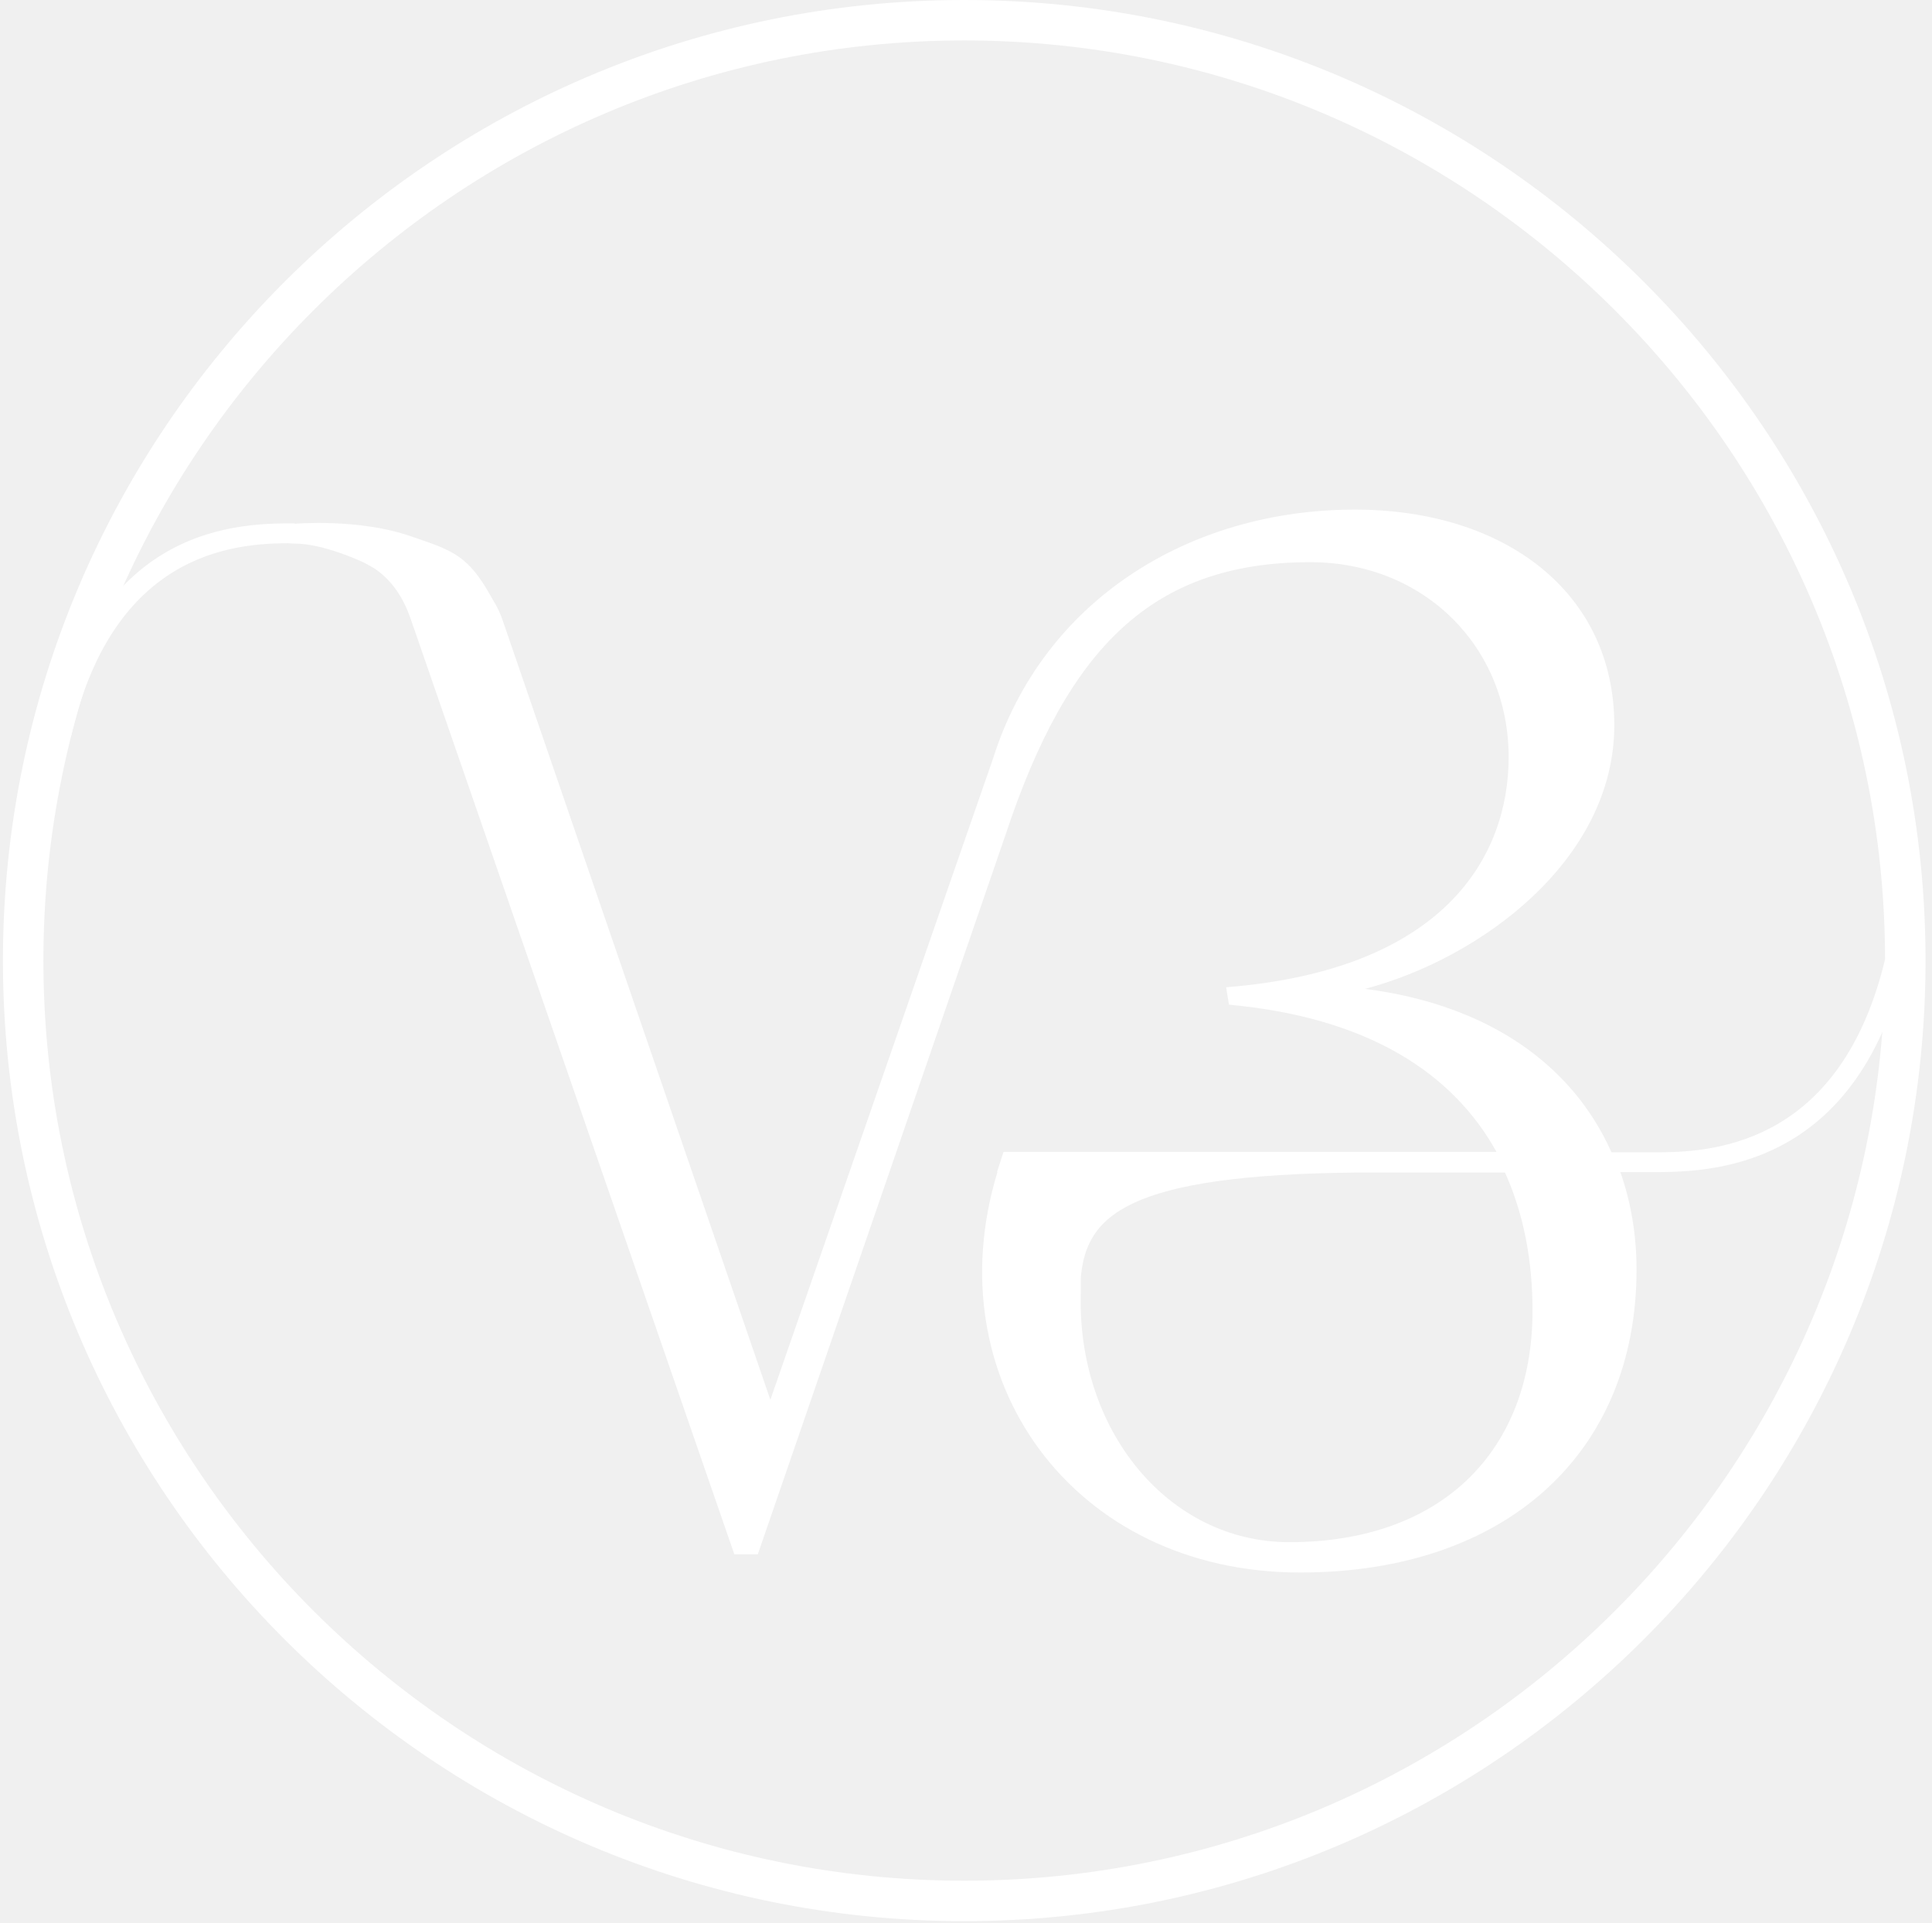
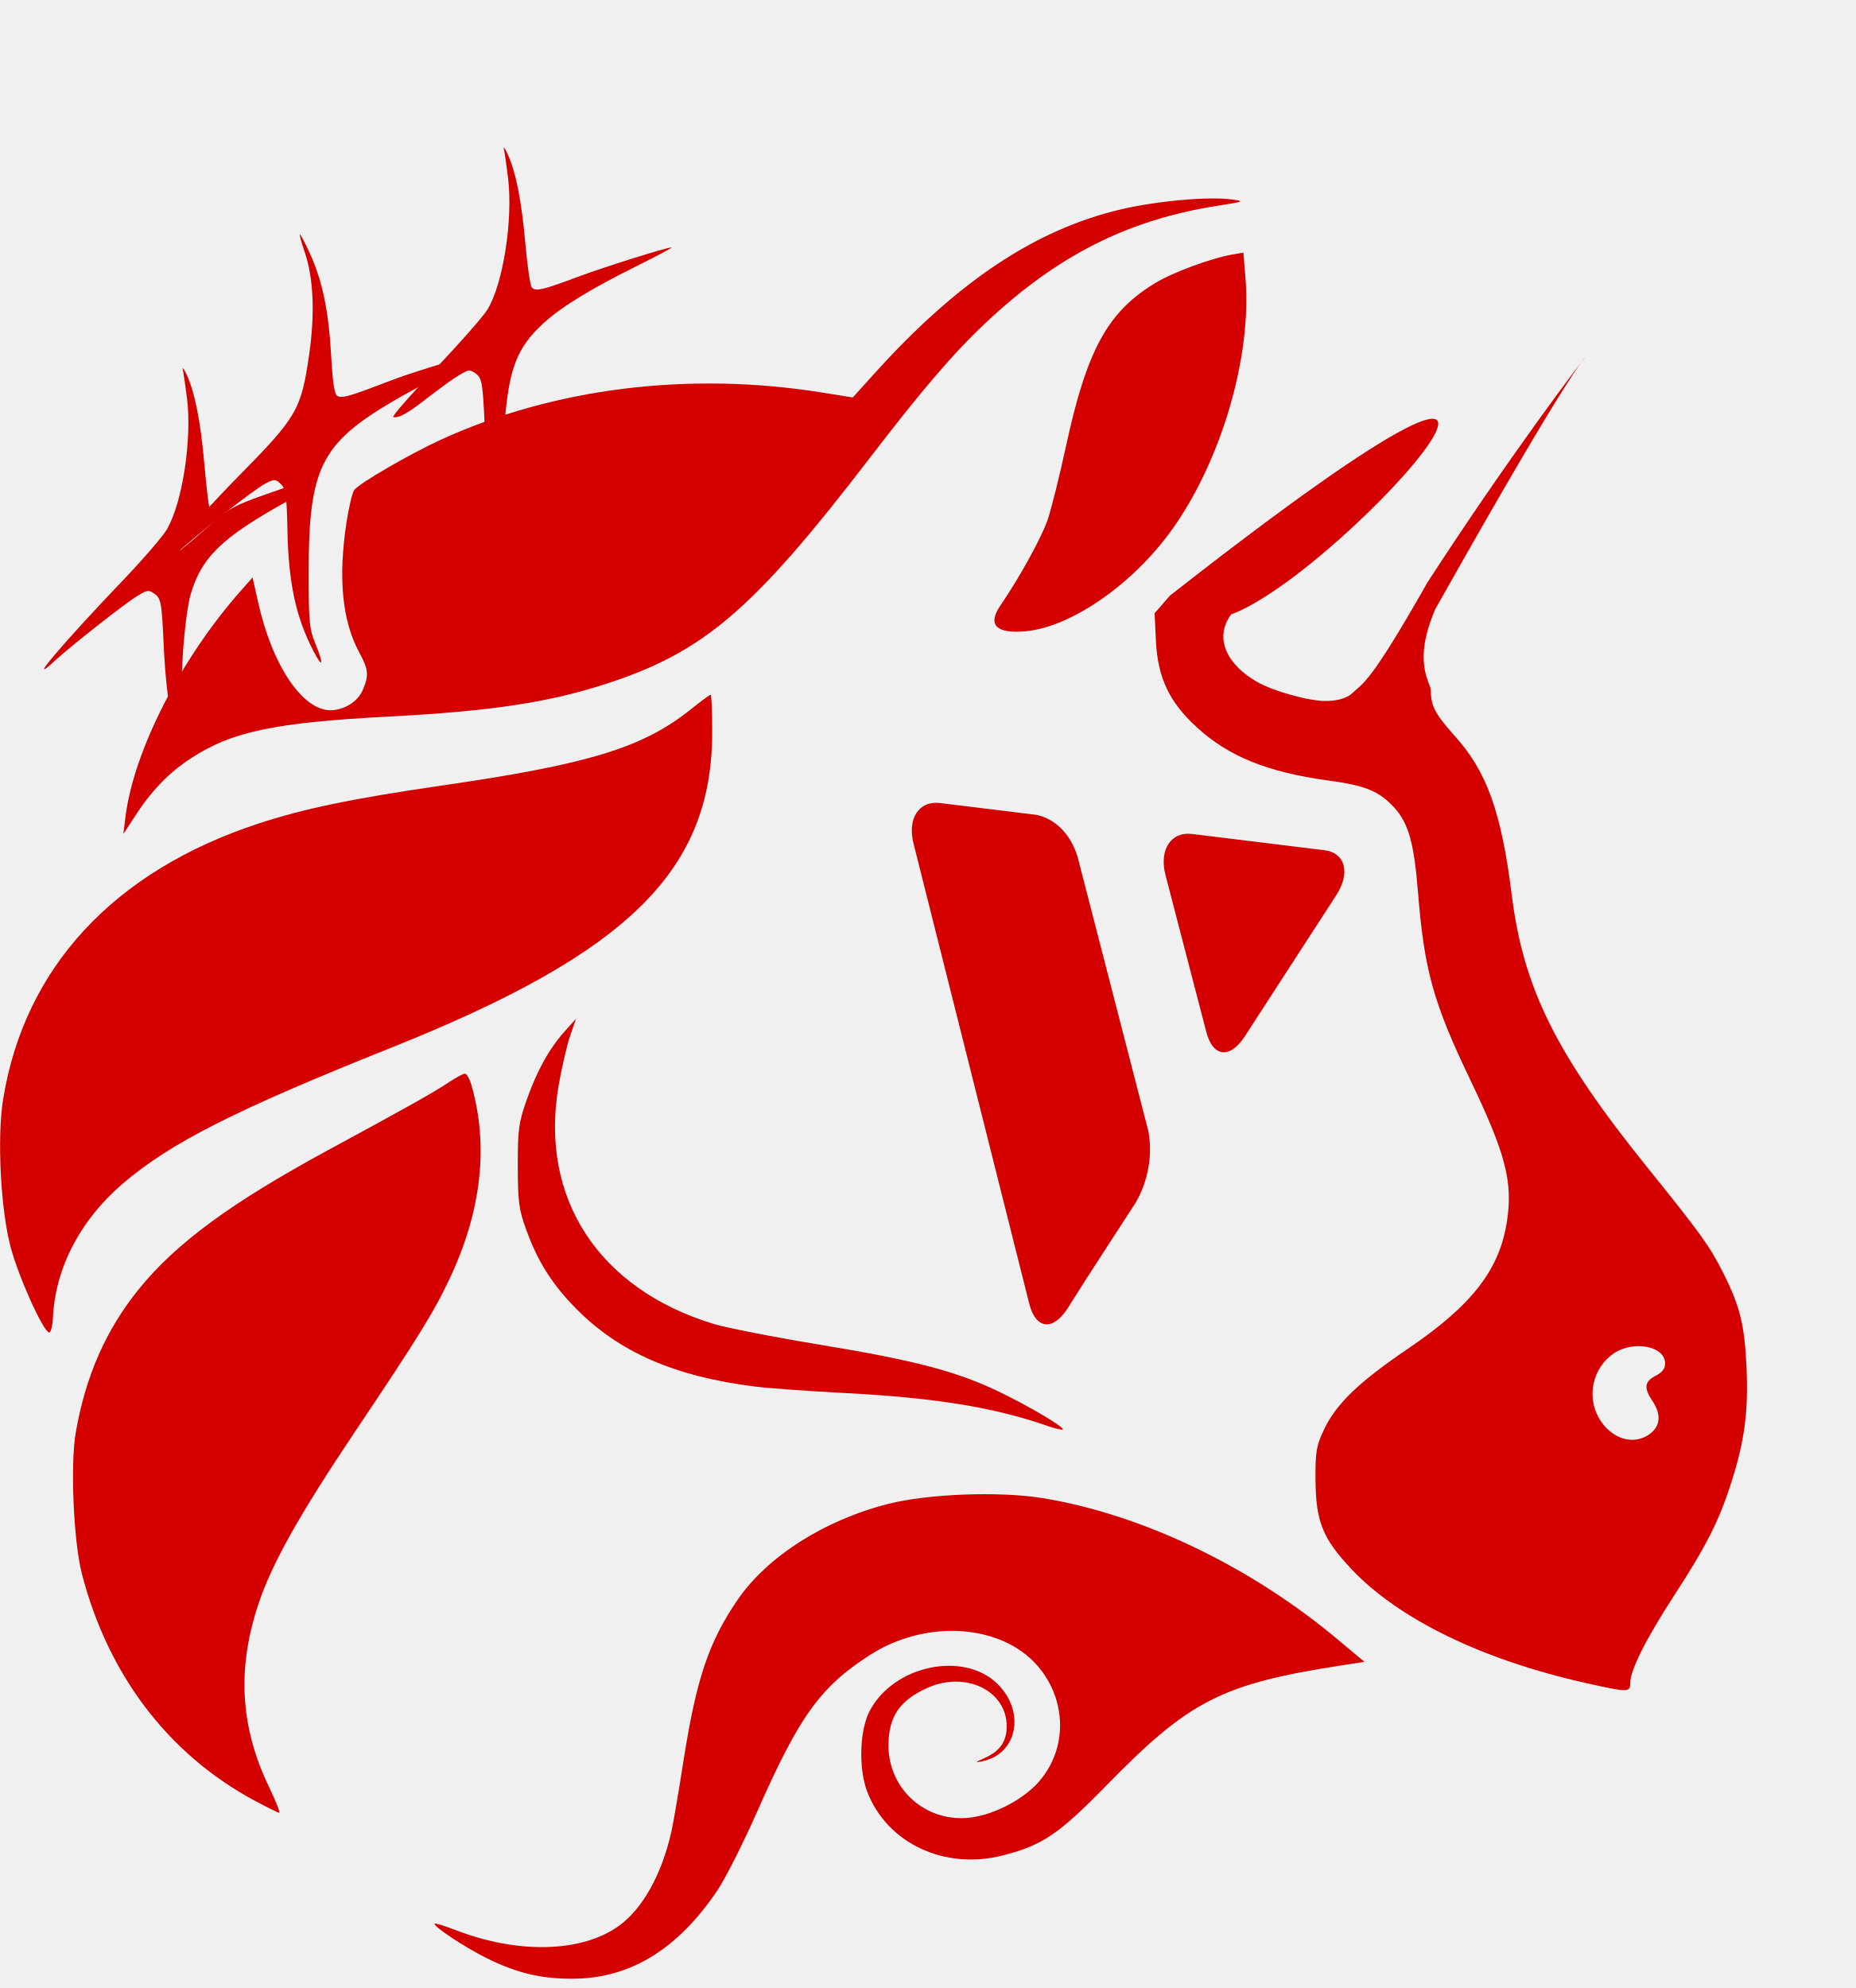
- <svg xmlns="http://www.w3.org/2000/svg" width="213" height="212" viewBox="0 0 213 212" fill="none">
-   <path d="M106.305 211.859C47.847 211.859 0.323 164.358 0.323 105.929C0.323 47.501 47.847 0 106.305 0C164.718 0 212.287 47.501 212.287 105.929C212.287 164.358 164.718 211.859 106.305 211.859ZM106.305 4.46C50.346 4.46 4.785 49.999 4.785 105.929C4.785 161.86 50.346 207.399 106.305 207.399C162.264 207.399 207.825 161.86 207.825 105.929C207.825 49.999 162.264 4.46 106.305 4.46Z" fill="white" />
-   <path d="M207.826 105.795C203.007 125.822 189.441 127.026 183.104 127.071H177.66C173.376 117.437 164.094 110.791 150.484 109.051C163.336 105.662 177.973 94.779 177.973 79.971C177.973 65.342 165.924 56.198 149.368 56.198C131.206 56.198 115.008 66.144 109.474 83.673L84.931 154.367L55.39 68.33C51.909 58.205 33.747 58.205 33.747 58.205H32.498V57.715C26.607 57.715 10.944 57.715 5.679 80.729L7.821 81.22C12.729 59.9 27.098 59.9 32.542 59.9V59.543C39.147 61.104 43.252 62.309 45.305 68.33L80.96 171.405H83.548L110.858 92.058C117.73 71.318 127.101 61.996 144.46 61.996C156.999 61.996 166.326 71.318 166.326 83.495C166.326 94.422 159.275 106.955 135.178 108.873L135.49 110.791C150.975 112.218 160.212 118.418 164.987 127.026H110.635L109.921 129.256H109.965C103.004 152.092 118.265 173.412 143.344 173.412C166.013 173.412 180.427 160.254 180.427 140.005C180.427 136.169 179.802 132.557 178.642 129.256H182.033C188.191 129.256 204.524 129.256 210.057 106.241L207.826 105.795ZM168.958 144.554C168.958 159.808 159.141 170.067 142.139 170.067C128.797 170.067 118.667 157.712 119.158 142.458C119.158 142.28 119.158 141.968 119.158 141.834V140.853C119.783 134.162 123.933 129.524 149.815 129.301H165.924C168.021 133.939 168.958 139.113 168.958 144.554Z" fill="white" />
-   <path d="M32.498 57.759C32.498 57.759 39.682 57.135 45.439 59.187C49.901 60.748 51.82 61.105 54.765 66.992C57.71 72.879 45.349 64.896 45.349 64.896L40.128 62.041C40.128 62.041 35.755 59.945 32.498 59.945C29.24 59.945 32.498 57.759 32.498 57.759Z" fill="white" />
+ <svg xmlns="http://www.w3.org/2000/svg" width="14" height="15" viewBox="0 0 14 15" fill="none" version="1.1" id="svg22">
+   <defs id="defs26" />
+   <g style="mix-blend-mode:darken;fill:#d40000;fill-opacity:1" id="g20" transform="matrix(-1,0,0,1,13.34776,0)">
+     <path d="M 4.152,1.551 C 3.964,1.522 3.956,1.519 4.045,1.506 4.214,1.48 4.615,1.515 4.891,1.58 5.535,1.732 6.121,2.122 6.747,2.815 l 0.166,0.184 0.238,-0.038 C 8.153,2.801 9.172,2.928 10.024,3.319 c 0.234,0.108 0.604,0.322 0.65,0.377 0.015,0.018 0.042,0.131 0.06,0.251 0.063,0.417 0.032,0.737 -0.097,0.976 -0.07,0.13 -0.074,0.171 -0.027,0.282 0.037,0.089 0.142,0.154 0.245,0.154 0.212,-2.9e-4 0.44,-0.341 0.545,-0.814 l 0.042,-0.188 0.083,0.094 c 0.456,0.513 0.814,1.214 0.876,1.712 l 0.016,0.13 -0.077,-0.118 C 12.211,5.972 12.078,5.833 11.908,5.722 11.602,5.521 11.279,5.452 10.422,5.407 9.648,5.367 9.21,5.301 8.776,5.16 8.037,4.921 7.665,4.602 6.787,3.458 6.397,2.949 6.157,2.668 5.917,2.442 5.372,1.927 4.837,1.657 4.152,1.551 Z" fill="#000000" id="path2" style="fill:#d40000;fill-opacity:1" />
+     <path d="m 10.849,2.686 c 0.019,-0.341 0.066,-0.565 0.159,-0.77 0.037,-0.081 0.072,-0.148 0.077,-0.148 0.005,0 -0.011,0.06 -0.036,0.133 -0.068,0.199 -0.079,0.471 -0.032,0.788 0.059,0.402 0.093,0.46 0.521,0.894 0.201,0.204 0.434,0.461 0.518,0.571 L 12.211,4.356 12.057,4.212 C 11.869,4.037 11.436,3.695 11.341,3.646 11.277,3.614 11.267,3.614 11.228,3.653 11.191,3.689 11.184,3.743 11.179,3.999 11.171,4.398 11.116,4.654 10.984,4.91 10.913,5.048 10.902,5.019 10.966,4.862 11.014,4.746 11.019,4.694 11.019,4.308 11.018,3.533 10.925,3.346 10.382,3.027 10.245,2.946 10.018,2.829 9.878,2.768 9.739,2.706 9.628,2.652 9.632,2.648 c 0.015,-0.015 0.545,0.138 0.758,0.22 0.317,0.121 0.369,0.137 0.408,0.122 0.026,-0.01 0.038,-0.085 0.051,-0.304 z" fill="#000000" id="path4" style="fill:#d40000;fill-opacity:1" />
+     <path d="M 4.517,4.013 C 4.136,3.491 3.899,2.69 3.951,2.091 L 3.966,1.906 4.053,1.921 C 4.217,1.951 4.498,2.055 4.63,2.135 4.991,2.353 5.148,2.64 5.307,3.378 5.354,3.594 5.415,3.839 5.443,3.922 5.488,4.055 5.66,4.366 5.799,4.568 5.899,4.714 5.833,4.783 5.611,4.763 5.272,4.733 4.813,4.418 4.517,4.013 Z" fill="#000000" id="path6" style="fill:#d40000;fill-opacity:1" />
+     <path d="M 10.386,7.901 C 8.602,7.187 7.974,6.567 7.974,5.522 c 0,-0.154 0.005,-0.28 0.012,-0.28 0.006,0 0.076,0.051 0.153,0.113 0.362,0.288 0.767,0.412 1.888,0.574 0.66,0.096 1.031,0.173 1.374,0.286 1.089,0.359 1.763,1.087 1.923,2.079 0.047,0.288 0.019,0.829 -0.056,1.114 -0.06,0.225 -0.242,0.631 -0.29,0.646 -0.013,0.004 -0.026,-0.047 -0.03,-0.116 C 12.93,9.566 12.74,9.203 12.422,8.931 12.06,8.622 11.575,8.376 10.386,7.901 Z" fill="#000000" id="path8" style="fill:#d40000;fill-opacity:1" />
+     <path d="M 9.134,8.197 C 9.111,8.065 9.073,7.896 9.048,7.822 L 9.002,7.687 9.087,7.782 C 9.204,7.912 9.296,8.079 9.375,8.302 9.434,8.472 9.441,8.522 9.441,8.798 9.44,9.069 9.433,9.126 9.377,9.279 9.29,9.52 9.182,9.69 9.001,9.874 8.675,10.204 8.256,10.386 7.651,10.462 7.546,10.475 7.24,10.497 6.971,10.511 6.292,10.546 5.845,10.619 5.444,10.759 5.386,10.779 5.335,10.791 5.329,10.786 5.313,10.77 5.587,10.608 5.812,10.5 6.13,10.347 6.447,10.264 7.157,10.147 7.508,10.089 7.87,10.018 7.962,9.99 8.83,9.726 9.277,9.043 9.134,8.197 Z" fill="#000000" id="path10" style="fill:#d40000;fill-opacity:1" />
+     <path d="M 9.952,9.641 C 9.715,9.135 9.66,8.646 9.79,8.19 9.804,8.141 9.826,8.101 9.84,8.101 c 0.013,0 0.069,0.03 0.124,0.067 0.109,0.073 0.328,0.196 0.912,0.512 0.728,0.395 1.144,0.7 1.426,1.049 0.247,0.306 0.4,0.654 0.474,1.079 0.042,0.24 0.017,0.819 -0.045,1.062 -0.196,0.764 -0.651,1.364 -1.3,1.714 -0.095,0.051 -0.18,0.093 -0.19,0.094 -0.009,2e-4 0.025,-0.087 0.077,-0.195 0.218,-0.454 0.243,-0.895 0.078,-1.386 C 11.295,11.796 11.089,11.429 10.673,10.808 10.189,10.087 10.071,9.895 9.952,9.641 Z" fill="#000000" id="path12" style="fill:#d40000;fill-opacity:1" />
+     <path d="m 3.25,12.374 c 0.662,-0.556 1.486,-0.95 2.236,-1.071 0.323,-0.052 0.862,-0.032 1.162,0.045 0.48,0.122 0.909,0.396 1.133,0.721 0.218,0.318 0.312,0.596 0.409,1.213 0.038,0.244 0.08,0.488 0.093,0.543 0.073,0.32 0.216,0.576 0.392,0.704 0.28,0.204 0.763,0.217 1.238,0.033 0.081,-0.031 0.151,-0.053 0.155,-0.048 0.017,0.017 -0.222,0.176 -0.391,0.26 C 9.451,14.886 9.271,14.93 9.031,14.93 8.596,14.93 8.235,14.71 7.934,14.262 7.874,14.173 7.741,13.909 7.637,13.674 7.319,12.953 7.162,12.733 6.793,12.493 6.471,12.283 6.056,12.246 5.744,12.398 c -0.41,0.2 -0.524,0.72 -0.231,1.05 0.117,0.131 0.334,0.244 0.512,0.266 0.333,0.041 0.619,-0.21 0.619,-0.544 0,-0.217 -0.084,-0.341 -0.295,-0.435 -0.288,-0.129 -0.598,0.022 -0.597,0.291 6.4e-4,0.115 0.051,0.187 0.167,0.239 0.074,0.033 0.076,0.036 0.015,0.024 C 5.671,13.233 5.609,12.916 5.821,12.706 6.077,12.454 6.605,12.565 6.786,12.91 6.862,13.055 6.871,13.343 6.805,13.517 6.656,13.907 6.223,14.112 5.783,14 5.484,13.924 5.362,13.842 5.001,13.473 4.374,12.831 4.131,12.706 3.227,12.566 L 3.053,12.539 Z" fill="#000000" id="path14" style="fill:#d40000;fill-opacity:1" />
+     <path fill-rule="evenodd" clip-rule="evenodd" d="M 4.059,4.636 C 4.191,4.818 4.087,5.018 3.861,5.146 3.735,5.217 3.475,5.289 3.346,5.289 3.199,5.289 3.148,5.233 3.148,5.233 3.063,5.153 3.015,5.167 2.578,4.396 1.972,3.46 1.41,2.72 1.396,2.707 1.364,2.677 1.419,2.642 2.517,4.594 2.694,5.001 2.552,5.15 2.552,5.208 2.552,5.326 2.519,5.388 2.373,5.551 2.129,5.821 2.02,6.125 1.941,6.754 1.853,7.459 1.605,7.957 0.917,8.81 0.515,9.309 0.449,9.4 0.347,9.602 0.219,9.855 0.184,9.997 0.17,10.316 c -0.015,0.338 0.014,0.557 0.118,0.88 0.091,0.283 0.186,0.47 0.429,0.844 0.21,0.323 0.33,0.562 0.33,0.656 0,0.075 0.014,0.075 0.339,0.002 0.777,-0.174 1.408,-0.481 1.763,-0.857 0.22,-0.233 0.271,-0.361 0.273,-0.68 C 3.423,10.953 3.416,10.909 3.359,10.789 3.267,10.594 3.099,10.431 2.728,10.179 2.243,9.85 2.035,9.584 1.978,9.219 1.931,8.919 1.986,8.708 2.254,8.148 2.532,7.569 2.601,7.322 2.648,6.739 2.678,6.362 2.719,6.213 2.828,6.093 2.942,5.969 3.044,5.927 3.326,5.889 3.785,5.826 4.077,5.708 4.317,5.488 4.525,5.298 4.612,5.114 4.626,4.837 L 4.636,4.627 4.519,4.493 C 0.788,1.57 3.195,4.318 4.059,4.636 Z M 1.284,10.699 C 1.379,10.531 1.328,10.316 1.169,10.21 1.018,10.111 0.784,10.158 0.784,10.287 c 0,0.04 0.022,0.068 0.072,0.094 0.084,0.043 0.09,0.091 0.024,0.189 -0.067,0.1 -0.061,0.187 0.015,0.246 0.123,0.096 0.297,0.043 0.389,-0.117 z" fill="#000000" id="path16" style="fill:#d40000;fill-opacity:1" />
+   </g>
+   <g style="fill:#d40000" transform="matrix(0.02843456,0.015408,-0.01537846,0.04329991,-0.6742119,-6.871518)" id="g916">
+     <path style="fill:#d40000;fill-opacity:1;stroke-width:0.543" class="st1" d="m 441.881,181.31 c 3.406,3.128 7.36,2.085 8.855,-2.335 l 9.213,-27.912 c 1.495,-4.421 -1.289,-6.971 -6.19,-5.679 l -30.742,8.107 c -4.845,1.278 -6.071,4.886 -2.721,8.028 z m -17.876,53.772 c 3.406,3.128 7.304,2.1 8.799,-2.32 l 2.014,-6.359 4.839,-14.68 c 1.044,-4.09 -0.024,-8.311 -2.879,-11.373 l -37.421,-34.474 c -3.305,-2.731 -7.911,-3.794 -12.485,-2.853 l -22.333,5.889 c -4.901,1.292 -6.139,4.851 -2.721,8.028 z" id="path914" />
+   </g>
+   <rect style="fill:#000000;fill-opacity:0" id="rect863" width="6.831" height="1.988" x="6.777" y="0.651" />
+   <rect style="fill:#000000;fill-opacity:0" id="rect865" width="2.982" height="1.88" x="10.319" y="0.398" />
+   <rect style="fill:#000000;fill-opacity:0;stroke-width:2.732" id="rect867" width="2.458" height="1.627" x="10.97" y="1.518" />
+   <rect style="fill:#000000;fill-opacity:0" id="rect871" width="2.024" height="3.578" x="4.572" y="2.892" />
+   <rect style="fill:#000000;fill-opacity:0" id="rect873" width="3.054" height="1.211" x="4.373" y="0.416" />
+   <path style="fill:#000000;fill-opacity:0;stroke-width:0.018" d="m 12.114,12.723 c -0.03,-0.008 -0.131,-0.033 -0.226,-0.055 -0.532,-0.125 -1.04,-0.338 -1.382,-0.582 -0.213,-0.151 -0.423,-0.374 -0.5,-0.53 -0.061,-0.125 -0.061,-0.125 -0.061,-0.387 0,-0.263 4.6e-6,-0.263 0.062,-0.389 0.081,-0.164 0.247,-0.328 0.553,-0.546 0.531,-0.377 0.712,-0.584 0.791,-0.901 C 11.441,8.977 11.4,8.785 11.094,8.123 10.827,7.546 10.773,7.353 10.713,6.769 10.667,6.325 10.633,6.207 10.512,6.079 10.398,5.96 10.316,5.927 9.991,5.874 9.526,5.798 9.233,5.669 9,5.437 8.815,5.251 8.726,5.025 8.726,4.731 8.726,4.634 8.731,4.622 8.808,4.532 8.997,4.313 9.839,3.549 11.184,2.375 c 1.181,-1.031 2.041,-1.768 2.051,-1.758 0.008,0.008 -0.442,0.549 -0.765,0.919 -0.855,0.979 -1.731,1.861 -2.767,2.786 -0.378,0.337 -0.434,0.406 -0.434,0.54 -3.034e-4,0.107 0.048,0.182 0.166,0.26 0.155,0.102 0.355,0.161 0.549,0.163 l 0.164,0.001 0.085,-0.069 c 0.088,-0.072 0.27,-0.334 0.448,-0.645 0.13,-0.227 0.995,-1.556 1.005,-1.546 0.004,0.004 -0.189,0.359 -0.429,0.787 -0.241,0.428 -0.453,0.825 -0.473,0.882 -0.047,0.136 -0.06,0.283 -0.034,0.383 0.012,0.045 0.028,0.119 0.036,0.165 0.02,0.11 0.05,0.163 0.172,0.304 0.248,0.287 0.353,0.57 0.433,1.166 0.106,0.782 0.334,1.236 1.112,2.205 0.287,0.357 0.396,0.514 0.491,0.702 0.144,0.287 0.165,0.39 0.166,0.816 5.6e-4,0.349 -0.001,0.369 -0.056,0.57 -0.104,0.383 -0.182,0.55 -0.495,1.049 -0.2,0.32 -0.297,0.508 -0.315,0.614 -0.011,0.066 -0.016,0.071 -0.069,0.07 -0.031,-8.96e-4 -0.082,-0.008 -0.111,-0.016 z m 0.287,-1.869 c 0.124,-0.052 0.151,-0.161 0.073,-0.295 -0.053,-0.091 -0.047,-0.13 0.027,-0.174 0.059,-0.035 0.082,-0.084 0.064,-0.139 -0.033,-0.105 -0.291,-0.123 -0.415,-0.028 -0.221,0.169 -0.162,0.565 0.095,0.643 0.071,0.021 0.089,0.021 0.156,-0.007 z" id="path875" />
+   <path style="fill:#000000;fill-opacity:0;stroke-width:0.018" d="m 12.114,12.723 c -0.03,-0.008 -0.131,-0.033 -0.226,-0.055 -0.532,-0.125 -1.04,-0.338 -1.382,-0.582 -0.213,-0.151 -0.423,-0.374 -0.5,-0.53 -0.061,-0.125 -0.061,-0.125 -0.061,-0.387 0,-0.263 4.6e-6,-0.263 0.062,-0.389 0.081,-0.164 0.247,-0.328 0.553,-0.546 0.531,-0.377 0.712,-0.584 0.791,-0.901 C 11.441,8.977 11.4,8.785 11.094,8.123 10.827,7.546 10.773,7.353 10.713,6.769 10.667,6.325 10.633,6.207 10.512,6.079 10.398,5.96 10.316,5.927 9.991,5.874 9.526,5.798 9.233,5.669 9,5.437 8.815,5.251 8.726,5.025 8.726,4.731 8.726,4.634 8.731,4.622 8.808,4.532 8.997,4.313 9.839,3.549 11.184,2.375 c 1.181,-1.031 2.041,-1.768 2.051,-1.758 0.008,0.008 -0.442,0.549 -0.765,0.919 -0.855,0.979 -1.731,1.861 -2.767,2.786 -0.378,0.337 -0.434,0.406 -0.434,0.54 -3.034e-4,0.107 0.048,0.182 0.166,0.26 0.155,0.102 0.355,0.161 0.549,0.163 l 0.164,0.001 0.085,-0.069 c 0.088,-0.072 0.27,-0.334 0.448,-0.645 0.13,-0.227 0.995,-1.556 1.005,-1.546 0.004,0.004 -0.189,0.359 -0.429,0.787 -0.241,0.428 -0.453,0.825 -0.473,0.882 -0.047,0.136 -0.06,0.283 -0.034,0.383 0.012,0.045 0.028,0.119 0.036,0.165 0.02,0.11 0.05,0.163 0.172,0.304 0.248,0.287 0.353,0.57 0.433,1.166 0.106,0.782 0.334,1.236 1.112,2.205 0.287,0.357 0.396,0.514 0.491,0.702 0.144,0.287 0.165,0.39 0.166,0.816 5.6e-4,0.349 -0.001,0.369 -0.056,0.57 -0.104,0.383 -0.182,0.55 -0.495,1.049 -0.2,0.32 -0.297,0.508 -0.315,0.614 -0.011,0.066 -0.016,0.071 -0.069,0.07 -0.031,-8.96e-4 -0.082,-0.008 -0.111,-0.016 z m 0.287,-1.869 c 0.124,-0.052 0.151,-0.161 0.073,-0.295 -0.053,-0.091 -0.047,-0.13 0.027,-0.174 0.059,-0.035 0.082,-0.084 0.064,-0.139 -0.033,-0.105 -0.291,-0.123 -0.415,-0.028 -0.221,0.169 -0.162,0.565 0.095,0.643 0.071,0.021 0.089,0.021 0.156,-0.007 z" id="path877" />
+   <path style="fill:#000000;fill-opacity:0;stroke-width:0.018" d="m 12.114,12.723 c -0.03,-0.008 -0.131,-0.033 -0.226,-0.055 -0.532,-0.125 -1.04,-0.338 -1.382,-0.582 -0.213,-0.151 -0.423,-0.374 -0.5,-0.53 -0.061,-0.125 -0.061,-0.125 -0.061,-0.387 0,-0.263 4.6e-6,-0.263 0.062,-0.389 0.081,-0.164 0.247,-0.328 0.553,-0.546 0.531,-0.377 0.712,-0.584 0.791,-0.901 C 11.441,8.977 11.4,8.785 11.094,8.123 10.827,7.546 10.773,7.353 10.713,6.769 10.667,6.325 10.633,6.207 10.512,6.079 10.398,5.96 10.316,5.927 9.991,5.874 9.526,5.798 9.233,5.669 9,5.437 8.815,5.251 8.726,5.025 8.726,4.731 8.726,4.634 8.731,4.622 8.808,4.532 8.997,4.313 9.839,3.549 11.184,2.375 c 1.181,-1.031 2.041,-1.768 2.051,-1.758 0.008,0.008 -0.442,0.549 -0.765,0.919 -0.855,0.979 -1.731,1.861 -2.767,2.786 -0.378,0.337 -0.434,0.406 -0.434,0.54 -3.034e-4,0.107 0.048,0.182 0.166,0.26 0.155,0.102 0.355,0.161 0.549,0.163 l 0.164,0.001 0.085,-0.069 c 0.088,-0.072 0.27,-0.334 0.448,-0.645 0.13,-0.227 0.995,-1.556 1.005,-1.546 0.004,0.004 -0.189,0.359 -0.429,0.787 -0.241,0.428 -0.453,0.825 -0.473,0.882 -0.047,0.136 -0.06,0.283 -0.034,0.383 0.012,0.045 0.028,0.119 0.036,0.165 0.02,0.11 0.05,0.163 0.172,0.304 0.248,0.287 0.353,0.57 0.433,1.166 0.106,0.782 0.334,1.236 1.112,2.205 0.287,0.357 0.396,0.514 0.491,0.702 0.144,0.287 0.165,0.39 0.166,0.816 5.6e-4,0.349 -0.001,0.369 -0.056,0.57 -0.104,0.383 -0.182,0.55 -0.495,1.049 -0.2,0.32 -0.297,0.508 -0.315,0.614 -0.011,0.066 -0.016,0.071 -0.069,0.07 -0.031,-8.96e-4 -0.082,-0.008 -0.111,-0.016 z m 0.287,-1.869 c 0.124,-0.052 0.151,-0.161 0.073,-0.295 -0.053,-0.091 -0.047,-0.13 0.027,-0.174 0.059,-0.035 0.082,-0.084 0.064,-0.139 -0.033,-0.105 -0.291,-0.123 -0.415,-0.028 -0.221,0.169 -0.162,0.565 0.095,0.643 0.071,0.021 0.089,0.021 0.156,-0.007 z" id="path879" />
+   <path style="fill:#000000;fill-opacity:0;stroke-width:0.018" d="m 12.114,12.723 c -0.03,-0.008 -0.131,-0.033 -0.226,-0.055 -0.532,-0.125 -1.04,-0.338 -1.382,-0.582 -0.213,-0.151 -0.423,-0.374 -0.5,-0.53 -0.061,-0.125 -0.061,-0.125 -0.061,-0.387 0,-0.263 4.6e-6,-0.263 0.062,-0.389 0.081,-0.164 0.247,-0.328 0.553,-0.546 0.531,-0.377 0.712,-0.584 0.791,-0.901 C 11.441,8.977 11.4,8.785 11.094,8.123 10.827,7.546 10.773,7.353 10.713,6.769 10.667,6.325 10.633,6.207 10.512,6.079 10.398,5.96 10.316,5.927 9.991,5.874 9.526,5.798 9.233,5.669 9,5.437 8.815,5.251 8.726,5.025 8.726,4.731 8.726,4.634 8.731,4.622 8.808,4.532 8.997,4.313 9.839,3.549 11.184,2.375 c 1.181,-1.031 2.041,-1.768 2.051,-1.758 0.008,0.008 -0.442,0.549 -0.765,0.919 -0.855,0.979 -1.731,1.861 -2.767,2.786 -0.378,0.337 -0.434,0.406 -0.434,0.54 -3.034e-4,0.107 0.048,0.182 0.166,0.26 0.155,0.102 0.355,0.161 0.549,0.163 l 0.164,0.001 0.085,-0.069 c 0.088,-0.072 0.27,-0.334 0.448,-0.645 0.13,-0.227 0.995,-1.556 1.005,-1.546 0.004,0.004 -0.189,0.359 -0.429,0.787 -0.241,0.428 -0.453,0.825 -0.473,0.882 -0.047,0.136 -0.06,0.283 -0.034,0.383 0.012,0.045 0.028,0.119 0.036,0.165 0.02,0.11 0.05,0.163 0.172,0.304 0.248,0.287 0.353,0.57 0.433,1.166 0.106,0.782 0.334,1.236 1.112,2.205 0.287,0.357 0.396,0.514 0.491,0.702 0.144,0.287 0.165,0.39 0.166,0.816 5.6e-4,0.349 -0.001,0.369 -0.056,0.57 -0.104,0.383 -0.182,0.55 -0.495,1.049 -0.2,0.32 -0.297,0.508 -0.315,0.614 -0.011,0.066 -0.016,0.071 -0.069,0.07 -0.031,-8.96e-4 -0.082,-0.008 -0.111,-0.016 z m 0.287,-1.869 c 0.124,-0.052 0.151,-0.161 0.073,-0.295 -0.053,-0.091 -0.047,-0.13 0.027,-0.174 0.059,-0.035 0.082,-0.084 0.064,-0.139 -0.033,-0.105 -0.291,-0.123 -0.415,-0.028 -0.221,0.169 -0.162,0.565 0.095,0.643 0.071,0.021 0.089,0.021 0.156,-0.007 z" id="path881" />
+   <path style="fill:#000000;fill-opacity:0;stroke-width:0.018" d="m 12.114,12.723 c -0.03,-0.008 -0.131,-0.033 -0.226,-0.055 -0.532,-0.125 -1.04,-0.338 -1.382,-0.582 -0.213,-0.151 -0.423,-0.374 -0.5,-0.53 -0.061,-0.125 -0.061,-0.125 -0.061,-0.387 0,-0.263 4.6e-6,-0.263 0.062,-0.389 0.081,-0.164 0.247,-0.328 0.553,-0.546 0.531,-0.377 0.712,-0.584 0.791,-0.901 C 11.441,8.977 11.4,8.785 11.094,8.123 10.827,7.546 10.773,7.353 10.713,6.769 10.667,6.325 10.633,6.207 10.512,6.079 10.398,5.96 10.316,5.927 9.991,5.874 9.526,5.798 9.233,5.669 9,5.437 8.815,5.251 8.726,5.025 8.726,4.731 8.726,4.634 8.731,4.622 8.808,4.532 8.997,4.313 9.839,3.549 11.184,2.375 c 1.181,-1.031 2.041,-1.768 2.051,-1.758 0.008,0.008 -0.442,0.549 -0.765,0.919 -0.855,0.979 -1.731,1.861 -2.767,2.786 -0.378,0.337 -0.434,0.406 -0.434,0.54 -3.034e-4,0.107 0.048,0.182 0.166,0.26 0.155,0.102 0.355,0.161 0.549,0.163 l 0.164,0.001 0.085,-0.069 c 0.088,-0.072 0.27,-0.334 0.448,-0.645 0.13,-0.227 0.995,-1.556 1.005,-1.546 0.004,0.004 -0.189,0.359 -0.429,0.787 -0.241,0.428 -0.453,0.825 -0.473,0.882 -0.047,0.136 -0.06,0.283 -0.034,0.383 0.012,0.045 0.028,0.119 0.036,0.165 0.02,0.11 0.05,0.163 0.172,0.304 0.248,0.287 0.353,0.57 0.433,1.166 0.106,0.782 0.334,1.236 1.112,2.205 0.287,0.357 0.396,0.514 0.491,0.702 0.144,0.287 0.165,0.39 0.166,0.816 5.6e-4,0.349 -0.001,0.369 -0.056,0.57 -0.104,0.383 -0.182,0.55 -0.495,1.049 -0.2,0.32 -0.297,0.508 -0.315,0.614 -0.011,0.066 -0.016,0.071 -0.069,0.07 -0.031,-8.96e-4 -0.082,-0.008 -0.111,-0.016 z m 0.287,-1.869 c 0.124,-0.052 0.151,-0.161 0.073,-0.295 -0.053,-0.091 -0.047,-0.13 0.027,-0.174 0.059,-0.035 0.082,-0.084 0.064,-0.139 -0.033,-0.105 -0.291,-0.123 -0.415,-0.028 -0.221,0.169 -0.162,0.565 0.095,0.643 0.071,0.021 0.089,0.021 0.156,-0.007 z" id="path883" />
+   <path style="fill:#000000;fill-opacity:0;stroke-width:0.018" d="m 12.114,12.723 c -0.03,-0.008 -0.131,-0.033 -0.226,-0.055 -0.532,-0.125 -1.04,-0.338 -1.382,-0.582 -0.213,-0.151 -0.423,-0.374 -0.5,-0.53 -0.061,-0.125 -0.061,-0.125 -0.061,-0.387 0,-0.263 4.6e-6,-0.263 0.062,-0.389 0.081,-0.164 0.247,-0.328 0.553,-0.546 0.531,-0.377 0.712,-0.584 0.791,-0.901 C 11.441,8.977 11.4,8.785 11.094,8.123 10.827,7.546 10.773,7.353 10.713,6.769 10.667,6.325 10.633,6.207 10.512,6.079 10.398,5.96 10.316,5.927 9.991,5.874 9.526,5.798 9.233,5.669 9,5.437 8.815,5.251 8.726,5.025 8.726,4.731 8.726,4.634 8.731,4.622 8.808,4.532 8.997,4.313 9.839,3.549 11.184,2.375 c 1.181,-1.031 2.041,-1.768 2.051,-1.758 0.008,0.008 -0.442,0.549 -0.765,0.919 -0.855,0.979 -1.731,1.861 -2.767,2.786 -0.378,0.337 -0.434,0.406 -0.434,0.54 -3.034e-4,0.107 0.048,0.182 0.166,0.26 0.155,0.102 0.355,0.161 0.549,0.163 l 0.164,0.001 0.085,-0.069 c 0.088,-0.072 0.27,-0.334 0.448,-0.645 0.13,-0.227 0.995,-1.556 1.005,-1.546 0.004,0.004 -0.189,0.359 -0.429,0.787 -0.241,0.428 -0.453,0.825 -0.473,0.882 -0.047,0.136 -0.06,0.283 -0.034,0.383 0.012,0.045 0.028,0.119 0.036,0.165 0.02,0.11 0.05,0.163 0.172,0.304 0.248,0.287 0.353,0.57 0.433,1.166 0.106,0.782 0.334,1.236 1.112,2.205 0.287,0.357 0.396,0.514 0.491,0.702 0.144,0.287 0.165,0.39 0.166,0.816 5.6e-4,0.349 -0.001,0.369 -0.056,0.57 -0.104,0.383 -0.182,0.55 -0.495,1.049 -0.2,0.32 -0.297,0.508 -0.315,0.614 -0.011,0.066 -0.016,0.071 -0.069,0.07 -0.031,-8.96e-4 -0.082,-0.008 -0.111,-0.016 z m 0.287,-1.869 c 0.124,-0.052 0.151,-0.161 0.073,-0.295 -0.053,-0.091 -0.047,-0.13 0.027,-0.174 0.059,-0.035 0.082,-0.084 0.064,-0.139 -0.033,-0.105 -0.291,-0.123 -0.415,-0.028 -0.221,0.169 -0.162,0.565 0.095,0.643 0.071,0.021 0.089,0.021 0.156,-0.007 z" id="path885" />
+   <path style="fill:#000000;fill-opacity:0;stroke-width:0.018" d="m 12.114,12.723 c -0.03,-0.008 -0.131,-0.033 -0.226,-0.055 -0.532,-0.125 -1.04,-0.338 -1.382,-0.582 -0.213,-0.151 -0.423,-0.374 -0.5,-0.53 -0.061,-0.125 -0.061,-0.125 -0.061,-0.387 0,-0.263 4.6e-6,-0.263 0.062,-0.389 0.081,-0.164 0.247,-0.328 0.553,-0.546 0.531,-0.377 0.712,-0.584 0.791,-0.901 C 11.441,8.977 11.4,8.785 11.094,8.123 10.827,7.546 10.773,7.353 10.713,6.769 10.667,6.325 10.633,6.207 10.512,6.079 10.398,5.96 10.316,5.927 9.991,5.874 9.526,5.798 9.233,5.669 9,5.437 8.815,5.251 8.726,5.025 8.726,4.731 8.726,4.634 8.731,4.622 8.808,4.532 8.997,4.313 9.839,3.549 11.184,2.375 c 1.181,-1.031 2.041,-1.768 2.051,-1.758 0.008,0.008 -0.442,0.549 -0.765,0.919 -0.855,0.979 -1.731,1.861 -2.767,2.786 -0.378,0.337 -0.434,0.406 -0.434,0.54 -3.034e-4,0.107 0.048,0.182 0.166,0.26 0.155,0.102 0.355,0.161 0.549,0.163 l 0.164,0.001 0.085,-0.069 c 0.088,-0.072 0.27,-0.334 0.448,-0.645 0.13,-0.227 0.995,-1.556 1.005,-1.546 0.004,0.004 -0.189,0.359 -0.429,0.787 -0.241,0.428 -0.453,0.825 -0.473,0.882 -0.047,0.136 -0.06,0.283 -0.034,0.383 0.012,0.045 0.028,0.119 0.036,0.165 0.02,0.11 0.05,0.163 0.172,0.304 0.248,0.287 0.353,0.57 0.433,1.166 0.106,0.782 0.334,1.236 1.112,2.205 0.287,0.357 0.396,0.514 0.491,0.702 0.144,0.287 0.165,0.39 0.166,0.816 5.6e-4,0.349 -0.001,0.369 -0.056,0.57 -0.104,0.383 -0.182,0.55 -0.495,1.049 -0.2,0.32 -0.297,0.508 -0.315,0.614 -0.011,0.066 -0.016,0.071 -0.069,0.07 -0.031,-8.96e-4 -0.082,-0.008 -0.111,-0.016 z m 0.287,-1.869 c 0.124,-0.052 0.151,-0.161 0.073,-0.295 -0.053,-0.091 -0.047,-0.13 0.027,-0.174 0.059,-0.035 0.082,-0.084 0.064,-0.139 -0.033,-0.105 -0.291,-0.123 -0.415,-0.028 -0.221,0.169 -0.162,0.565 0.095,0.643 0.071,0.021 0.089,0.021 0.156,-0.007 z" id="path887" />
+   <path style="fill:#000000;fill-opacity:0;stroke-width:0.018" d="M 0.963,6.113 C 0.997,5.83 1.233,5.287 1.486,4.908 1.617,4.713 1.864,4.401 1.888,4.401 c 0.007,0 0.03,0.073 0.052,0.163 0.145,0.59 0.419,0.902 0.677,0.773 0.073,-0.037 0.139,-0.127 0.155,-0.213 0.009,-0.046 -0.004,-0.093 -0.053,-0.202 C 2.615,4.69 2.595,4.57 2.604,4.247 2.609,4.07 2.624,3.918 2.644,3.834 L 2.675,3.702 2.796,3.623 C 3.238,3.337 3.763,3.125 4.308,3.012 c 0.401,-0.083 0.517,-0.094 1.047,-0.094 0.441,5.06e-5 0.543,0.006 0.79,0.043 L 6.429,3.005 6.778,2.653 C 7.23,2.196 7.48,2.004 7.872,1.808 8.096,1.697 8.319,1.618 8.542,1.573 c 0.222,-0.045 0.634,-0.083 0.701,-0.064 0.043,0.012 0.023,0.019 -0.125,0.046 C 8.462,1.675 7.942,1.946 7.418,2.441 7.192,2.655 6.996,2.883 6.566,3.434 5.658,4.596 5.318,4.893 4.621,5.131 4.163,5.286 3.748,5.35 2.843,5.404 2.415,5.429 2.087,5.469 1.883,5.521 1.524,5.612 1.235,5.815 1.036,6.114 0.998,6.171 0.964,6.217 0.959,6.217 c -0.005,0 -0.003,-0.047 0.004,-0.104 z" id="path889" />
+   <path style="fill:#000000;fill-opacity:0;stroke-width:0.018" d="M 0.963,6.113 C 0.997,5.83 1.233,5.287 1.486,4.908 1.617,4.713 1.864,4.401 1.888,4.401 c 0.007,0 0.03,0.073 0.052,0.163 0.145,0.59 0.419,0.902 0.677,0.773 0.073,-0.037 0.139,-0.127 0.155,-0.213 0.009,-0.046 -0.004,-0.093 -0.053,-0.202 C 2.615,4.69 2.595,4.57 2.604,4.247 2.609,4.07 2.624,3.918 2.644,3.834 L 2.675,3.702 2.796,3.623 C 3.238,3.337 3.763,3.125 4.308,3.012 c 0.401,-0.083 0.517,-0.094 1.047,-0.094 0.441,5.06e-5 0.543,0.006 0.79,0.043 L 6.429,3.005 6.778,2.653 C 7.23,2.196 7.48,2.004 7.872,1.808 8.096,1.697 8.319,1.618 8.542,1.573 c 0.222,-0.045 0.634,-0.083 0.701,-0.064 0.043,0.012 0.023,0.019 -0.125,0.046 C 8.462,1.675 7.942,1.946 7.418,2.441 7.192,2.655 6.996,2.883 6.566,3.434 5.658,4.596 5.318,4.893 4.621,5.131 4.163,5.286 3.748,5.35 2.843,5.404 2.415,5.429 2.087,5.469 1.883,5.521 1.524,5.612 1.235,5.815 1.036,6.114 0.998,6.171 0.964,6.217 0.959,6.217 c -0.005,0 -0.003,-0.047 0.004,-0.104 z" id="path891" />
+   <path style="fill:#000000;fill-opacity:0;stroke-width:0.018" d="M 0.291,9.911 C 0.191,9.716 0.096,9.455 0.06,9.271 0.014,9.04 0.003,8.478 0.04,8.264 0.214,7.263 0.926,6.534 2.066,6.19 2.262,6.131 2.77,6.02 2.979,5.991 l 0.081,-0.011 -0.072,0.034 C 2.822,6.094 2.76,6.265 2.826,6.461 2.842,6.506 2.992,6.797 3.161,7.108 L 3.468,7.672 3.354,7.724 C 3.292,7.752 3.066,7.847 2.852,7.934 1.456,8.505 0.947,8.8 0.654,9.21 0.509,9.414 0.397,9.717 0.393,9.916 0.391,10.064 0.37,10.063 0.291,9.911 Z" id="path893" />
+   <path style="fill:#000000;fill-opacity:0;stroke-width:0.018" d="M 6.204,12.561 C 6.174,12.541 6.132,12.502 6.111,12.473 6.089,12.444 5.818,11.954 5.508,11.383 5.198,10.813 4.484,9.501 3.922,8.467 3.36,7.433 2.882,6.543 2.859,6.488 2.772,6.282 2.833,6.101 3.015,6.023 c 0.089,-0.038 1.628,-0.121 1.769,-0.095 0.202,0.037 0.416,0.167 0.54,0.33 0.094,0.122 1.987,3.552 2.03,3.678 0.058,0.168 0.078,0.37 0.055,0.539 -0.028,0.202 -0.048,0.255 -0.35,0.912 -0.144,0.313 -0.3,0.659 -0.348,0.768 -0.105,0.24 -0.187,0.369 -0.259,0.411 -0.07,0.042 -0.179,0.04 -0.247,-0.004 z" id="path895" />
+   <path style="fill:#000000;fill-opacity:0;stroke-width:0.018" d="M 6.204,12.561 C 6.174,12.541 6.132,12.502 6.111,12.473 6.089,12.444 5.818,11.954 5.508,11.383 5.198,10.813 4.484,9.501 3.922,8.467 3.36,7.433 2.882,6.543 2.859,6.488 2.772,6.282 2.833,6.101 3.015,6.023 c 0.089,-0.038 1.628,-0.121 1.769,-0.095 0.202,0.037 0.416,0.167 0.54,0.33 0.094,0.122 1.987,3.552 2.03,3.678 0.058,0.168 0.078,0.37 0.055,0.539 -0.028,0.202 -0.048,0.255 -0.35,0.912 -0.144,0.313 -0.3,0.659 -0.348,0.768 -0.105,0.24 -0.187,0.369 -0.259,0.411 -0.07,0.042 -0.179,0.04 -0.247,-0.004 z" id="path897" />
+   <path style="fill:#d40000;fill-opacity:1;stroke-width:0.018" d="M 1.292,5.381 C 1.268,5.304 1.246,5.097 1.235,4.868 1.221,4.545 1.215,4.512 1.162,4.478 1.121,4.45 1.113,4.451 1.04,4.494 0.953,4.545 0.543,4.867 0.419,4.981 0.176,5.205 0.476,4.85 0.937,4.369 1.081,4.218 1.225,4.051 1.257,3.998 1.375,3.802 1.45,3.319 1.411,3.004 1.399,2.911 1.385,2.815 1.38,2.79 c -0.006,-0.025 0.007,-0.009 0.028,0.036 0.062,0.133 0.106,0.356 0.134,0.676 0.015,0.166 0.031,0.309 0.037,0.319 0.006,0.009 -0.043,0.085 -0.108,0.169 -0.065,0.083 -0.118,0.157 -0.118,0.164 0,0.007 0.085,-0.063 0.188,-0.155 0.2,-0.177 0.206,-0.18 0.594,-0.314 0.207,-0.072 0.23,-0.076 0.23,-0.046 0,0.024 -0.057,0.065 -0.198,0.143 -0.493,0.273 -0.648,0.423 -0.73,0.708 -0.031,0.108 -0.065,0.44 -0.065,0.644 -1.662e-4,0.138 -0.058,0.318 -0.079,0.248 z" id="path920" />
+   <path style="fill:#d40000;fill-opacity:1;stroke-width:0.018" d="m 3.657,3.21 c -0.015,-0.33 -0.02,-0.36 -0.074,-0.396 -0.041,-0.027 -0.048,-0.025 -0.12,0.017 -0.042,0.025 -0.146,0.1 -0.231,0.166 -0.155,0.122 -0.221,0.159 -0.265,0.15 -0.013,-0.003 0.129,-0.165 0.315,-0.361 0.186,-0.196 0.365,-0.399 0.397,-0.452 0.118,-0.195 0.193,-0.678 0.154,-0.994 -0.011,-0.093 -0.025,-0.189 -0.031,-0.214 -0.006,-0.025 0.007,-0.009 0.028,0.036 0.062,0.133 0.106,0.356 0.134,0.677 0.015,0.167 0.036,0.314 0.048,0.329 0.028,0.033 0.078,0.022 0.342,-0.077 0.206,-0.077 0.677,-0.225 0.713,-0.224 0.01,3.182e-4 -0.108,0.063 -0.262,0.14 -0.355,0.176 -0.575,0.312 -0.709,0.436 -0.195,0.18 -0.256,0.339 -0.288,0.744 -0.019,0.247 -0.024,0.268 -0.059,0.278 -0.078,0.021 -0.079,0.019 -0.091,-0.256 z" id="path922" />
</svg>
